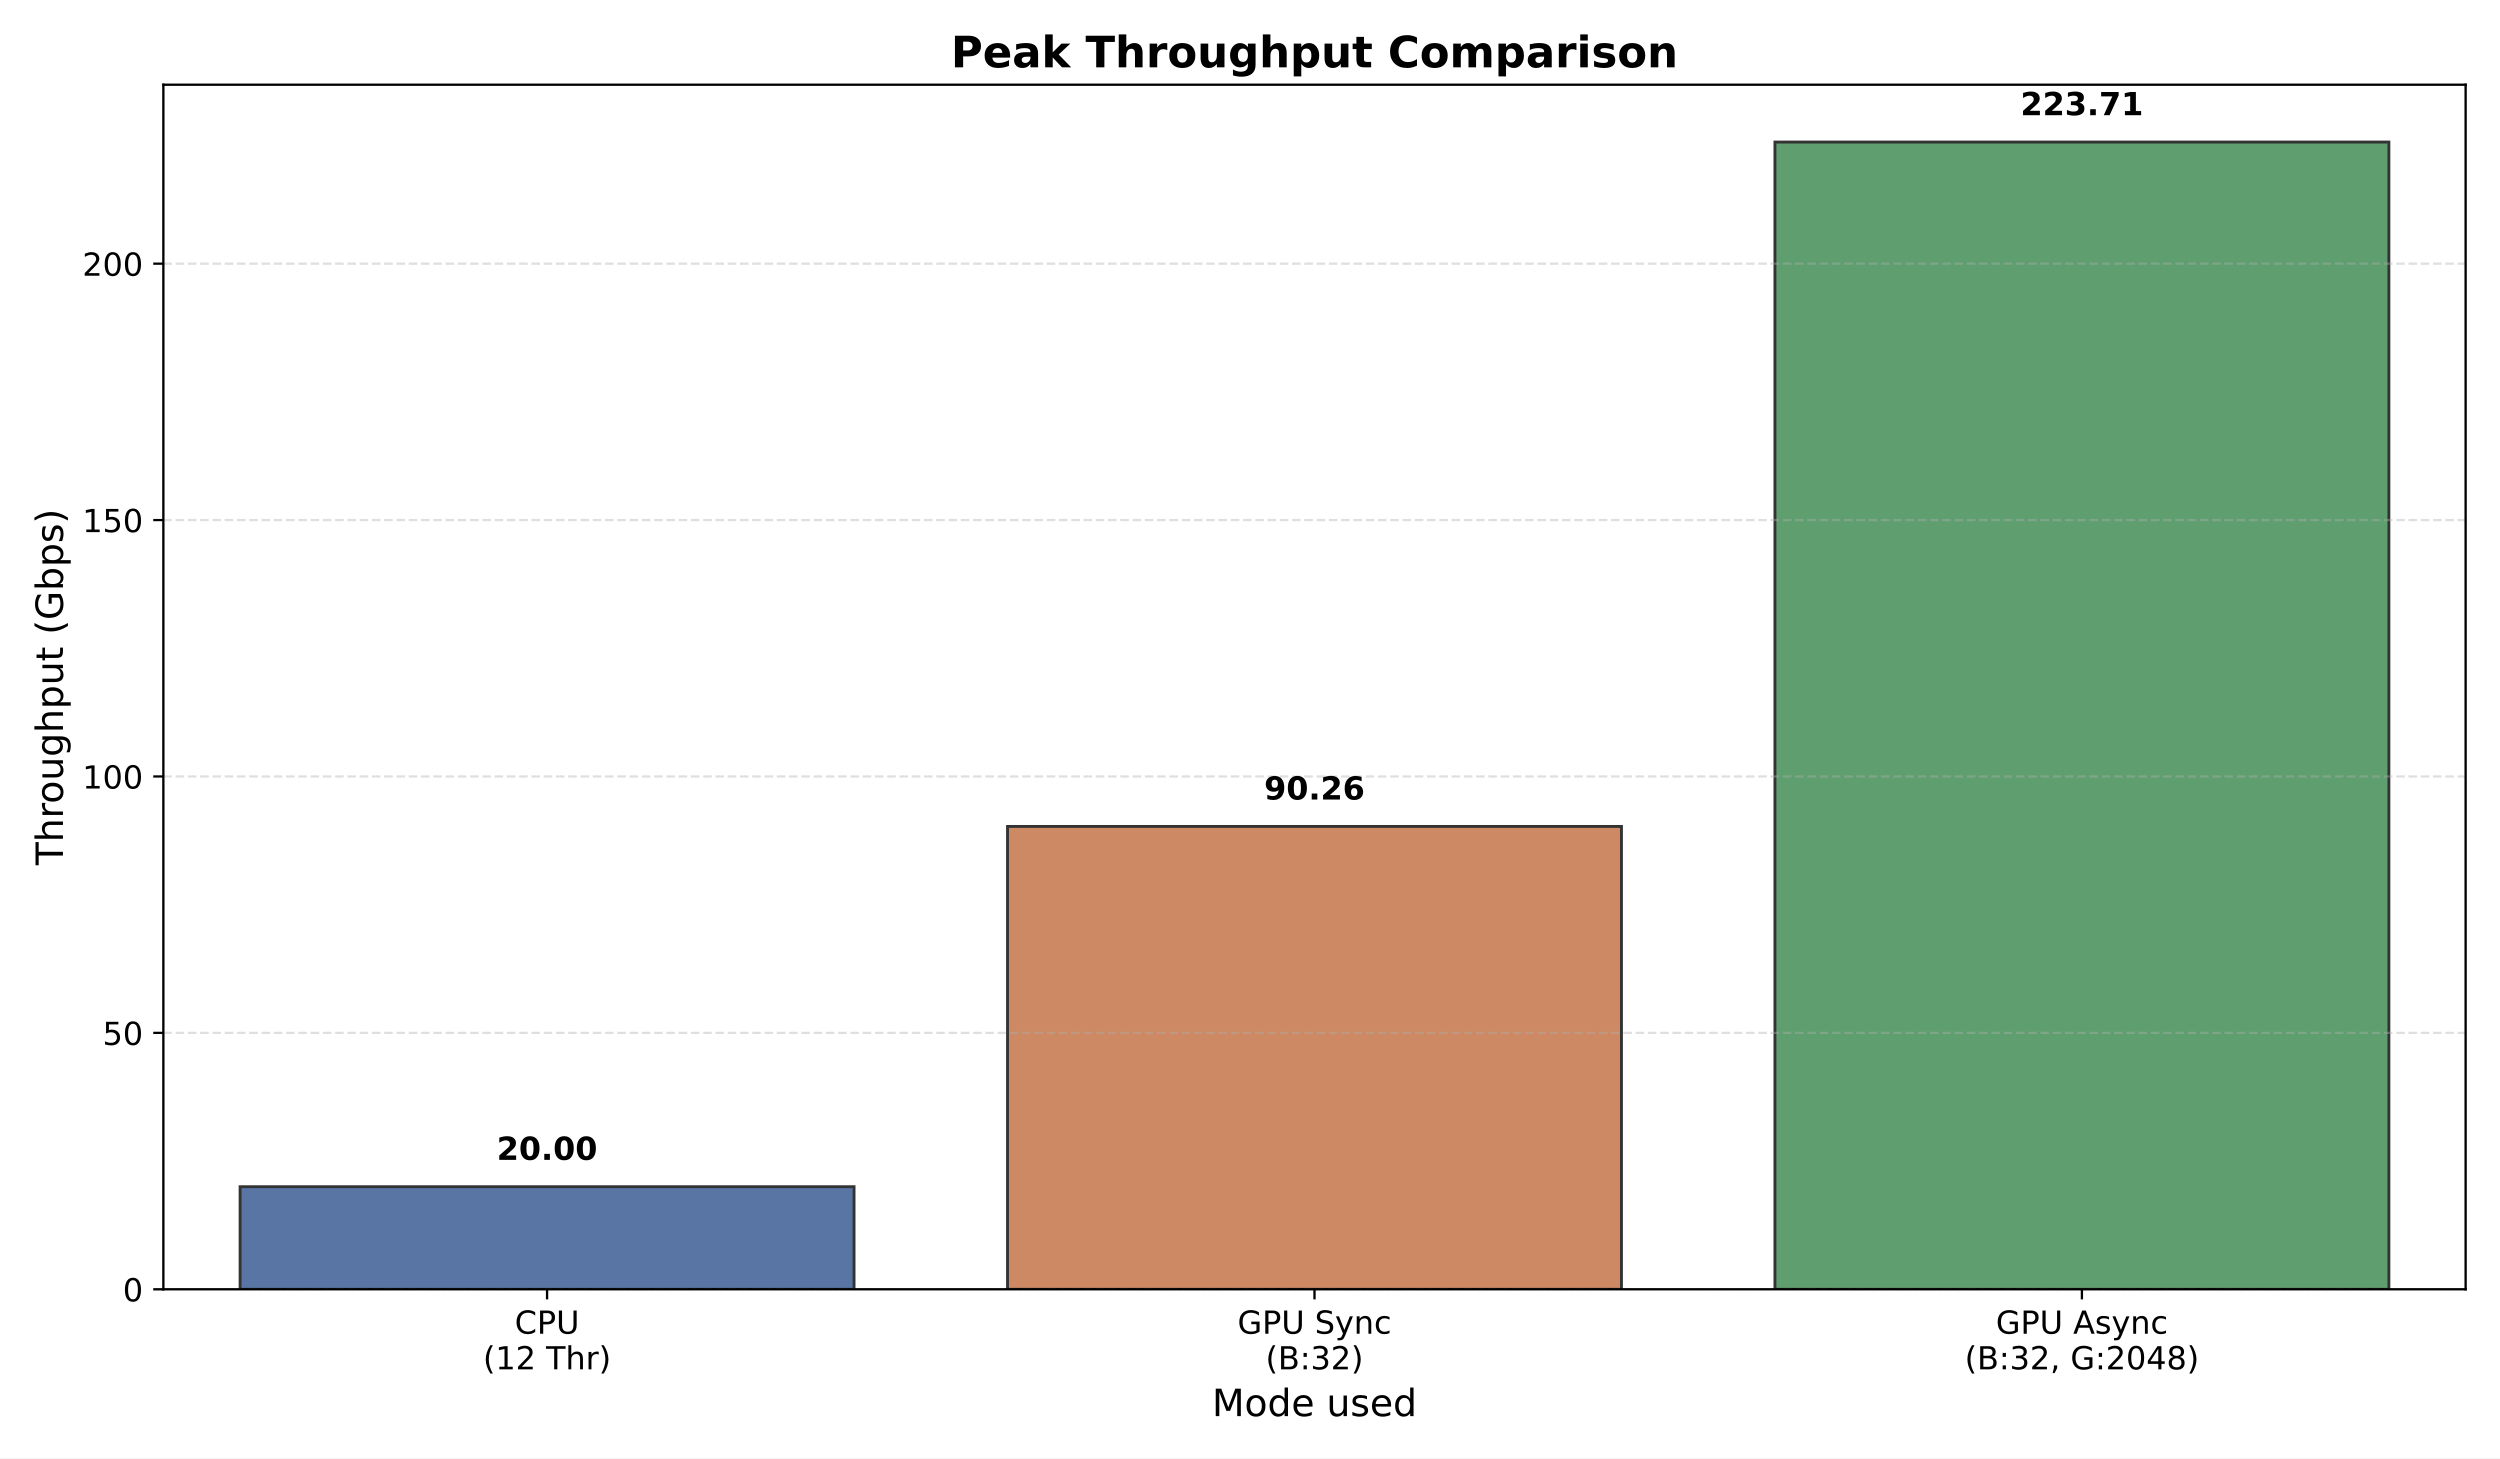
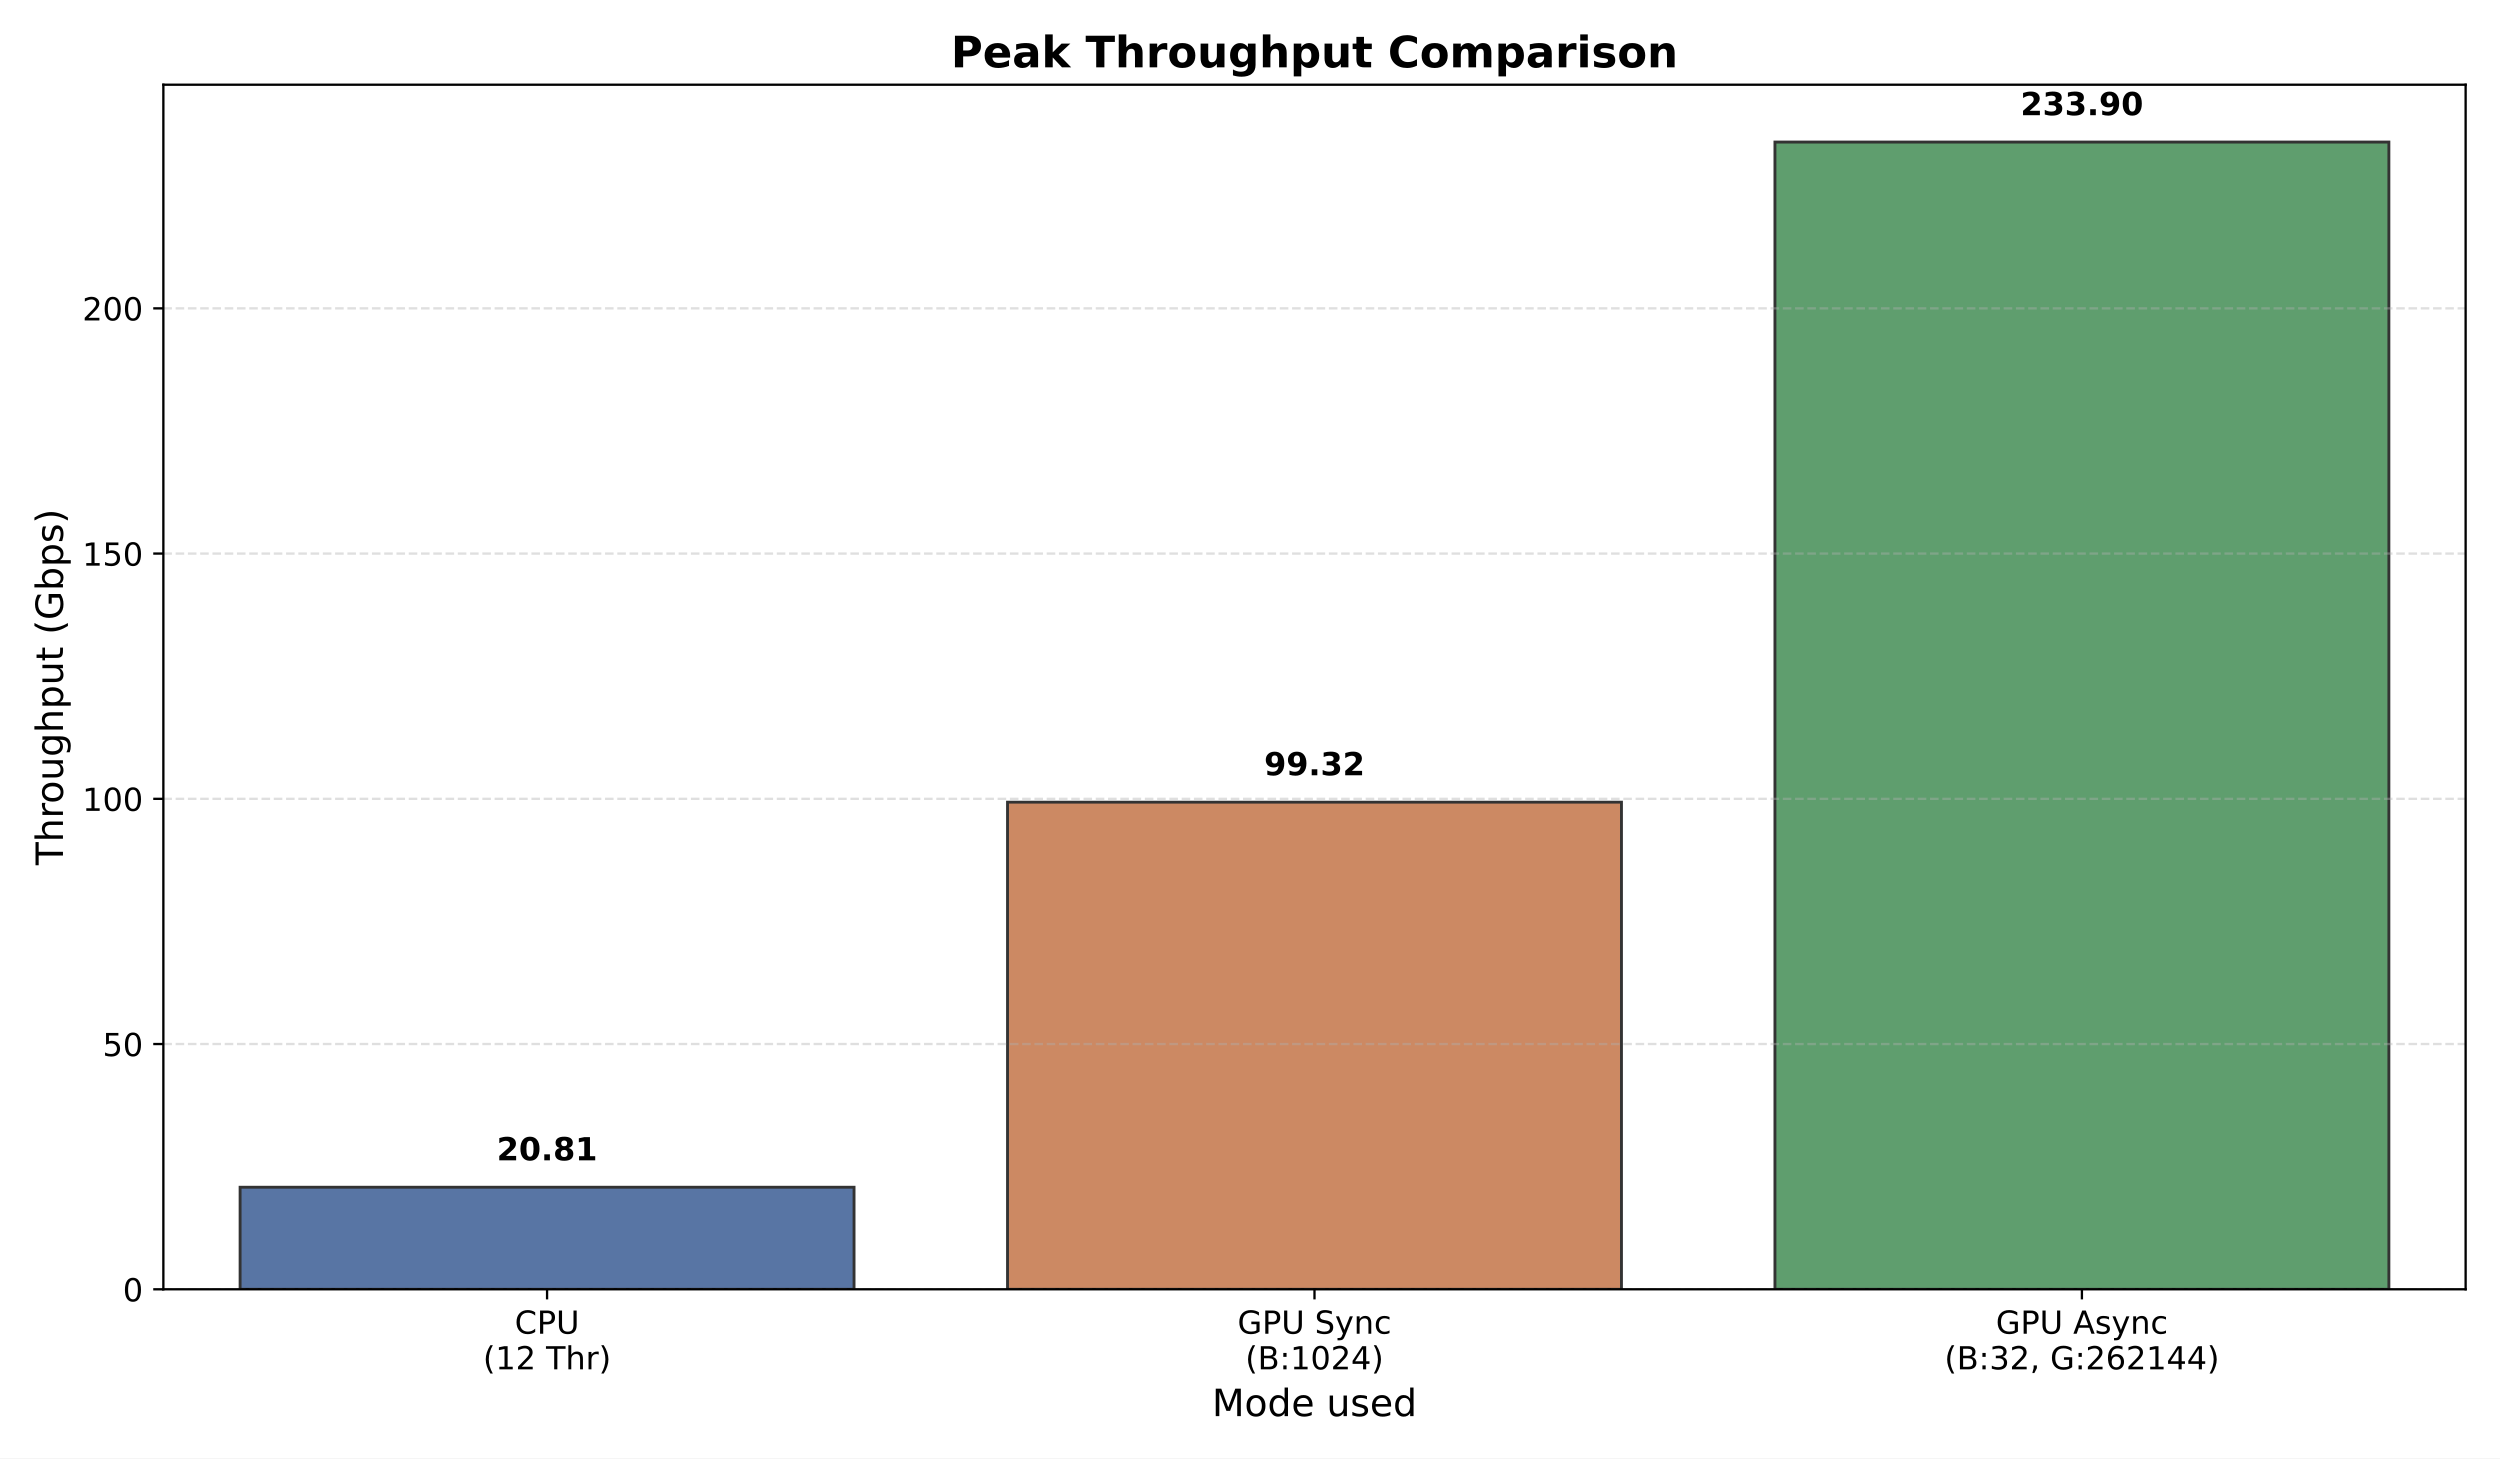
<svg xmlns="http://www.w3.org/2000/svg" xmlns:xlink="http://www.w3.org/1999/xlink" width="864pt" height="504pt" viewBox="0 0 864 504" version="1.1">
  <defs>
    <style type="text/css">*{stroke-linejoin: round; stroke-linecap: butt}</style>
  </defs>
  <g id="figure_1">
    <g id="patch_1">
      <path d="M 0 504  L 864 504  L 864 0  L 0 0  z " style="fill: #ffffff" />
    </g>
    <g id="axes_1">
      <g id="patch_2">
        <path d="M 56.458 445.575  L 852.12 445.575  L 852.12 29.278  L 56.458 29.278  z " style="fill: #ffffff" />
      </g>
      <g id="patch_3">
-         <path d="M 82.98 445.575  L 295.156 445.575  L 295.156 410.13  L 82.98 410.13  z " clip-path="url(#pb007bb7a48)" style="fill: #5875a4; stroke: #333333; stroke-linejoin: miter" />
+         <path d="M 82.98 445.575  L 295.156 445.575  L 295.156 410.301  L 82.98 410.301  z " clip-path="url(#pb2c9d9f0f2)" style="fill: #5875a4; stroke: #333333; stroke-linejoin: miter" />
      </g>
      <g id="patch_4">
-         <path d="M 348.201 445.575  L 560.377 445.575  L 560.377 285.61  L 348.201 285.61  z " clip-path="url(#pb007bb7a48)" style="fill: #cc8963; stroke: #333333; stroke-linejoin: miter" />
+         <path d="M 348.201 445.575  L 560.377 445.575  L 560.377 277.222  L 348.201 277.222  z " clip-path="url(#pb2c9d9f0f2)" style="fill: #cc8963; stroke: #333333; stroke-linejoin: miter" />
      </g>
      <g id="patch_5">
-         <path d="M 613.421 445.575  L 825.598 445.575  L 825.598 49.101  L 613.421 49.101  z " clip-path="url(#pb007bb7a48)" style="fill: #5f9e6e; stroke: #333333; stroke-linejoin: miter" />
+         <path d="M 613.421 445.575  L 825.598 445.575  L 825.598 49.101  L 613.421 49.101  z " clip-path="url(#pb2c9d9f0f2)" style="fill: #5f9e6e; stroke: #333333; stroke-linejoin: miter" />
      </g>
      <g id="matplotlib.axis_1">
        <g id="xtick_1">
          <g id="line2d_1">
            <defs>
-               <path id="mba5cb21f7c" d="M 0 0  L 0 3.5  " style="stroke: #000000; stroke-width: 0.8" />
+               <path id="m288fb2ffc2" d="M 0 0  L 0 3.5  " style="stroke: #000000; stroke-width: 0.8" />
            </defs>
            <g>
-               <use xlink:href="#mba5cb21f7c" x="189.068" y="445.575" style="stroke: #000000; stroke-width: 0.8" />
+               <use xlink:href="#m288fb2ffc2" x="189.068" y="445.575" style="stroke: #000000; stroke-width: 0.8" />
            </g>
          </g>
          <g id="text_1">
            <text style="font-size: 11px; font-family: 'DejaVu Sans', 'Bitstream Vera Sans', 'Computer Modern Sans Serif', 'Lucida Grande', 'Verdana', 'Geneva', 'Lucid', 'Arial', 'Helvetica', 'Avant Garde', sans-serif" transform="translate(177.886 460.9332)">CPU</text>
            <text style="font-size: 11px; font-family: 'DejaVu Sans', 'Bitstream Vera Sans', 'Computer Modern Sans Serif', 'Lucida Grande', 'Verdana', 'Geneva', 'Lucid', 'Arial', 'Helvetica', 'Avant Garde', sans-serif" transform="translate(166.9238 473.2508)">(12 Thr)</text>
          </g>
        </g>
        <g id="xtick_2">
          <g id="line2d_2">
            <g>
-               <use xlink:href="#mba5cb21f7c" x="454.289" y="445.575" style="stroke: #000000; stroke-width: 0.8" />
+               <use xlink:href="#m288fb2ffc2" x="454.289" y="445.575" style="stroke: #000000; stroke-width: 0.8" />
            </g>
          </g>
          <g id="text_2">
            <text style="font-size: 11px; font-family: 'DejaVu Sans', 'Bitstream Vera Sans', 'Computer Modern Sans Serif', 'Lucida Grande', 'Verdana', 'Geneva', 'Lucid', 'Arial', 'Helvetica', 'Avant Garde', sans-serif" transform="translate(427.6809 460.9332)">GPU Sync</text>
-             <text style="font-size: 11px; font-family: 'DejaVu Sans', 'Bitstream Vera Sans', 'Computer Modern Sans Serif', 'Lucida Grande', 'Verdana', 'Geneva', 'Lucid', 'Arial', 'Helvetica', 'Avant Garde', sans-serif" transform="translate(437.3721 473.2508)">(B:32)</text>
+             <text style="font-size: 11px; font-family: 'DejaVu Sans', 'Bitstream Vera Sans', 'Computer Modern Sans Serif', 'Lucida Grande', 'Verdana', 'Geneva', 'Lucid', 'Arial', 'Helvetica', 'Avant Garde', sans-serif" transform="translate(430.3734 473.2508)">(B:1024)</text>
          </g>
        </g>
        <g id="xtick_3">
          <g id="line2d_3">
            <g>
-               <use xlink:href="#mba5cb21f7c" x="719.51" y="445.575" style="stroke: #000000; stroke-width: 0.8" />
+               <use xlink:href="#m288fb2ffc2" x="719.51" y="445.575" style="stroke: #000000; stroke-width: 0.8" />
            </g>
          </g>
          <g id="text_3">
            <text style="font-size: 11px; font-family: 'DejaVu Sans', 'Bitstream Vera Sans', 'Computer Modern Sans Serif', 'Lucida Grande', 'Verdana', 'Geneva', 'Lucid', 'Arial', 'Helvetica', 'Avant Garde', sans-serif" transform="translate(689.7658 460.9332)">GPU Async</text>
-             <text style="font-size: 11px; font-family: 'DejaVu Sans', 'Bitstream Vera Sans', 'Computer Modern Sans Serif', 'Lucida Grande', 'Verdana', 'Geneva', 'Lucid', 'Arial', 'Helvetica', 'Avant Garde', sans-serif" transform="translate(678.9849 473.2508)">(B:32, G:2048)</text>
+             <text style="font-size: 11px; font-family: 'DejaVu Sans', 'Bitstream Vera Sans', 'Computer Modern Sans Serif', 'Lucida Grande', 'Verdana', 'Geneva', 'Lucid', 'Arial', 'Helvetica', 'Avant Garde', sans-serif" transform="translate(671.9862 473.2508)">(B:32, G:262144)</text>
          </g>
        </g>
        <g id="text_4">
          <text style="font-size: 13px; font-family: 'DejaVu Sans', 'Bitstream Vera Sans', 'Computer Modern Sans Serif', 'Lucida Grande', 'Verdana', 'Geneva', 'Lucid', 'Arial', 'Helvetica', 'Avant Garde', sans-serif; text-anchor: middle" x="454.289" y="489.416" transform="rotate(-0 454.2889 489.4164)">Mode used</text>
        </g>
      </g>
      <g id="matplotlib.axis_2">
        <g id="ytick_1">
          <g id="line2d_4">
-             <path d="M 56.458 445.575  L 852.12 445.575  " clip-path="url(#pb007bb7a48)" style="fill: none; stroke-dasharray: 2.96,1.28; stroke-dashoffset: 0; stroke: #b0b0b0; stroke-opacity: 0.4; stroke-width: 0.8" />
+             <path d="M 56.458 445.575  L 852.12 445.575  " clip-path="url(#pb2c9d9f0f2)" style="fill: none; stroke-dasharray: 2.96,1.28; stroke-dashoffset: 0; stroke: #b0b0b0; stroke-opacity: 0.4; stroke-width: 0.8" />
          </g>
          <g id="line2d_5">
            <defs>
-               <path id="m5984e1e86e" d="M 0 0  L -3.5 0  " style="stroke: #000000; stroke-width: 0.8" />
+               <path id="mcafe707922" d="M 0 0  L -3.5 0  " style="stroke: #000000; stroke-width: 0.8" />
            </defs>
            <g>
-               <use xlink:href="#m5984e1e86e" x="56.458" y="445.575" style="stroke: #000000; stroke-width: 0.8" />
+               <use xlink:href="#mcafe707922" x="56.458" y="445.575" style="stroke: #000000; stroke-width: 0.8" />
            </g>
          </g>
          <g id="text_5">
            <text style="font-size: 11px; font-family: 'DejaVu Sans', 'Bitstream Vera Sans', 'Computer Modern Sans Serif', 'Lucida Grande', 'Verdana', 'Geneva', 'Lucid', 'Arial', 'Helvetica', 'Avant Garde', sans-serif; text-anchor: end" x="49.458" y="449.754" transform="rotate(-0 49.45781 449.754)">0</text>
          </g>
        </g>
        <g id="ytick_2">
          <g id="line2d_6">
-             <path d="M 56.458 356.962  L 852.12 356.962  " clip-path="url(#pb007bb7a48)" style="fill: none; stroke-dasharray: 2.96,1.28; stroke-dashoffset: 0; stroke: #b0b0b0; stroke-opacity: 0.4; stroke-width: 0.8" />
+             <path d="M 56.458 360.822  L 852.12 360.822  " clip-path="url(#pb2c9d9f0f2)" style="fill: none; stroke-dasharray: 2.96,1.28; stroke-dashoffset: 0; stroke: #b0b0b0; stroke-opacity: 0.4; stroke-width: 0.8" />
          </g>
          <g id="line2d_7">
            <g>
-               <use xlink:href="#m5984e1e86e" x="56.458" y="356.962" style="stroke: #000000; stroke-width: 0.8" />
+               <use xlink:href="#mcafe707922" x="56.458" y="360.822" style="stroke: #000000; stroke-width: 0.8" />
            </g>
          </g>
          <g id="text_6">
-             <text style="font-size: 11px; font-family: 'DejaVu Sans', 'Bitstream Vera Sans', 'Computer Modern Sans Serif', 'Lucida Grande', 'Verdana', 'Geneva', 'Lucid', 'Arial', 'Helvetica', 'Avant Garde', sans-serif; text-anchor: end" x="49.458" y="361.141" transform="rotate(-0 49.45781 361.1408)">50</text>
+             <text style="font-size: 11px; font-family: 'DejaVu Sans', 'Bitstream Vera Sans', 'Computer Modern Sans Serif', 'Lucida Grande', 'Verdana', 'Geneva', 'Lucid', 'Arial', 'Helvetica', 'Avant Garde', sans-serif; text-anchor: end" x="49.458" y="365.001" transform="rotate(-0 49.45781 365.0013)">50</text>
          </g>
        </g>
        <g id="ytick_3">
          <g id="line2d_8">
-             <path d="M 56.458 268.348  L 852.12 268.348  " clip-path="url(#pb007bb7a48)" style="fill: none; stroke-dasharray: 2.96,1.28; stroke-dashoffset: 0; stroke: #b0b0b0; stroke-opacity: 0.4; stroke-width: 0.8" />
+             <path d="M 56.458 276.069  L 852.12 276.069  " clip-path="url(#pb2c9d9f0f2)" style="fill: none; stroke-dasharray: 2.96,1.28; stroke-dashoffset: 0; stroke: #b0b0b0; stroke-opacity: 0.4; stroke-width: 0.8" />
          </g>
          <g id="line2d_9">
            <g>
-               <use xlink:href="#m5984e1e86e" x="56.458" y="268.348" style="stroke: #000000; stroke-width: 0.8" />
+               <use xlink:href="#mcafe707922" x="56.458" y="276.069" style="stroke: #000000; stroke-width: 0.8" />
            </g>
          </g>
          <g id="text_7">
-             <text style="font-size: 11px; font-family: 'DejaVu Sans', 'Bitstream Vera Sans', 'Computer Modern Sans Serif', 'Lucida Grande', 'Verdana', 'Geneva', 'Lucid', 'Arial', 'Helvetica', 'Avant Garde', sans-serif; text-anchor: end" x="49.458" y="272.527" transform="rotate(-0 49.45781 272.5275)">100</text>
+             <text style="font-size: 11px; font-family: 'DejaVu Sans', 'Bitstream Vera Sans', 'Computer Modern Sans Serif', 'Lucida Grande', 'Verdana', 'Geneva', 'Lucid', 'Arial', 'Helvetica', 'Avant Garde', sans-serif; text-anchor: end" x="49.458" y="280.248" transform="rotate(-0 49.45781 280.2485)">100</text>
          </g>
        </g>
        <g id="ytick_4">
          <g id="line2d_10">
-             <path d="M 56.458 179.735  L 852.12 179.735  " clip-path="url(#pb007bb7a48)" style="fill: none; stroke-dasharray: 2.96,1.28; stroke-dashoffset: 0; stroke: #b0b0b0; stroke-opacity: 0.4; stroke-width: 0.8" />
+             <path d="M 56.458 191.317  L 852.12 191.317  " clip-path="url(#pb2c9d9f0f2)" style="fill: none; stroke-dasharray: 2.96,1.28; stroke-dashoffset: 0; stroke: #b0b0b0; stroke-opacity: 0.4; stroke-width: 0.8" />
          </g>
          <g id="line2d_11">
            <g>
-               <use xlink:href="#m5984e1e86e" x="56.458" y="179.735" style="stroke: #000000; stroke-width: 0.8" />
+               <use xlink:href="#mcafe707922" x="56.458" y="191.317" style="stroke: #000000; stroke-width: 0.8" />
            </g>
          </g>
          <g id="text_8">
-             <text style="font-size: 11px; font-family: 'DejaVu Sans', 'Bitstream Vera Sans', 'Computer Modern Sans Serif', 'Lucida Grande', 'Verdana', 'Geneva', 'Lucid', 'Arial', 'Helvetica', 'Avant Garde', sans-serif; text-anchor: end" x="49.458" y="183.914" transform="rotate(-0 49.45781 183.9142)">150</text>
+             <text style="font-size: 11px; font-family: 'DejaVu Sans', 'Bitstream Vera Sans', 'Computer Modern Sans Serif', 'Lucida Grande', 'Verdana', 'Geneva', 'Lucid', 'Arial', 'Helvetica', 'Avant Garde', sans-serif; text-anchor: end" x="49.458" y="195.496" transform="rotate(-0 49.45781 195.4957)">150</text>
          </g>
        </g>
        <g id="ytick_5">
          <g id="line2d_12">
-             <path d="M 56.458 91.122  L 852.12 91.122  " clip-path="url(#pb007bb7a48)" style="fill: none; stroke-dasharray: 2.96,1.28; stroke-dashoffset: 0; stroke: #b0b0b0; stroke-opacity: 0.4; stroke-width: 0.8" />
+             <path d="M 56.458 106.564  L 852.12 106.564  " clip-path="url(#pb2c9d9f0f2)" style="fill: none; stroke-dasharray: 2.96,1.28; stroke-dashoffset: 0; stroke: #b0b0b0; stroke-opacity: 0.4; stroke-width: 0.8" />
          </g>
          <g id="line2d_13">
            <g>
-               <use xlink:href="#m5984e1e86e" x="56.458" y="91.122" style="stroke: #000000; stroke-width: 0.8" />
+               <use xlink:href="#mcafe707922" x="56.458" y="106.564" style="stroke: #000000; stroke-width: 0.8" />
            </g>
          </g>
          <g id="text_9">
-             <text style="font-size: 11px; font-family: 'DejaVu Sans', 'Bitstream Vera Sans', 'Computer Modern Sans Serif', 'Lucida Grande', 'Verdana', 'Geneva', 'Lucid', 'Arial', 'Helvetica', 'Avant Garde', sans-serif; text-anchor: end" x="49.458" y="95.301" transform="rotate(-0 49.45781 95.3009)">200</text>
+             <text style="font-size: 11px; font-family: 'DejaVu Sans', 'Bitstream Vera Sans', 'Computer Modern Sans Serif', 'Lucida Grande', 'Verdana', 'Geneva', 'Lucid', 'Arial', 'Helvetica', 'Avant Garde', sans-serif; text-anchor: end" x="49.458" y="110.743" transform="rotate(-0 49.45781 110.7429)">200</text>
          </g>
        </g>
        <g id="text_10">
          <text style="font-size: 13px; font-family: 'DejaVu Sans', 'Bitstream Vera Sans', 'Computer Modern Sans Serif', 'Lucida Grande', 'Verdana', 'Geneva', 'Lucid', 'Arial', 'Helvetica', 'Avant Garde', sans-serif; text-anchor: middle" x="21.758" y="237.426" transform="rotate(-90 21.75797 237.4263)">Throughput (Gbps)</text>
        </g>
      </g>
      <g id="line2d_14">
-         <path clip-path="url(#pb007bb7a48)" style="fill: none; stroke: #424242; stroke-width: 2.25; stroke-linecap: square" />
+         <path clip-path="url(#pb2c9d9f0f2)" style="fill: none; stroke: #424242; stroke-width: 2.25; stroke-linecap: square" />
      </g>
      <g id="line2d_15">
-         <path clip-path="url(#pb007bb7a48)" style="fill: none; stroke: #424242; stroke-width: 2.25; stroke-linecap: square" />
+         <path clip-path="url(#pb2c9d9f0f2)" style="fill: none; stroke: #424242; stroke-width: 2.25; stroke-linecap: square" />
      </g>
      <g id="line2d_16">
-         <path clip-path="url(#pb007bb7a48)" style="fill: none; stroke: #424242; stroke-width: 2.25; stroke-linecap: square" />
+         <path clip-path="url(#pb2c9d9f0f2)" style="fill: none; stroke: #424242; stroke-width: 2.25; stroke-linecap: square" />
      </g>
      <g id="patch_6">
        <path d="M 56.458 445.575  L 56.458 29.278  " style="fill: none; stroke: #000000; stroke-width: 0.8; stroke-linejoin: miter; stroke-linecap: square" />
      </g>
      <g id="patch_7">
        <path d="M 852.12 445.575  L 852.12 29.278  " style="fill: none; stroke: #000000; stroke-width: 0.8; stroke-linejoin: miter; stroke-linecap: square" />
      </g>
      <g id="patch_8">
        <path d="M 56.458 445.575  L 852.12 445.575  " style="fill: none; stroke: #000000; stroke-width: 0.8; stroke-linejoin: miter; stroke-linecap: square" />
      </g>
      <g id="patch_9">
        <path d="M 56.458 29.278  L 852.12 29.278  " style="fill: none; stroke: #000000; stroke-width: 0.8; stroke-linejoin: miter; stroke-linecap: square" />
      </g>
      <g id="text_11">
-         <text style="font-weight: 700; font-size: 11px; font-family: 'DejaVu Sans', 'Bitstream Vera Sans', 'Computer Modern Sans Serif', 'Lucida Grande', 'Verdana', 'Geneva', 'Lucid', 'Arial', 'Helvetica', 'Avant Garde', sans-serif; text-anchor: middle" x="189.068" y="400.842" transform="rotate(-0 189.0682 400.8419)">20.00</text>
+         <text style="font-weight: 700; font-size: 11px; font-family: 'DejaVu Sans', 'Bitstream Vera Sans', 'Computer Modern Sans Serif', 'Lucida Grande', 'Verdana', 'Geneva', 'Lucid', 'Arial', 'Helvetica', 'Avant Garde', sans-serif; text-anchor: middle" x="189.068" y="401.013" transform="rotate(-0 189.0682 401.0131)">20.81</text>
      </g>
      <g id="text_12">
-         <text style="font-weight: 700; font-size: 11px; font-family: 'DejaVu Sans', 'Bitstream Vera Sans', 'Computer Modern Sans Serif', 'Lucida Grande', 'Verdana', 'Geneva', 'Lucid', 'Arial', 'Helvetica', 'Avant Garde', sans-serif; text-anchor: middle" x="454.289" y="276.323" transform="rotate(-0 454.2889 276.3225)">90.26</text>
+         <text style="font-weight: 700; font-size: 11px; font-family: 'DejaVu Sans', 'Bitstream Vera Sans', 'Computer Modern Sans Serif', 'Lucida Grande', 'Verdana', 'Geneva', 'Lucid', 'Arial', 'Helvetica', 'Avant Garde', sans-serif; text-anchor: middle" x="454.289" y="267.934" transform="rotate(-0 454.2889 267.9343)">99.32</text>
      </g>
      <g id="text_13">
-         <text style="font-weight: 700; font-size: 11px; font-family: 'DejaVu Sans', 'Bitstream Vera Sans', 'Computer Modern Sans Serif', 'Lucida Grande', 'Verdana', 'Geneva', 'Lucid', 'Arial', 'Helvetica', 'Avant Garde', sans-serif; text-anchor: middle" x="719.51" y="39.814" transform="rotate(-0 719.5096 39.81368)">223.71</text>
+         <text style="font-weight: 700; font-size: 11px; font-family: 'DejaVu Sans', 'Bitstream Vera Sans', 'Computer Modern Sans Serif', 'Lucida Grande', 'Verdana', 'Geneva', 'Lucid', 'Arial', 'Helvetica', 'Avant Garde', sans-serif; text-anchor: middle" x="719.51" y="39.814" transform="rotate(-0 719.5096 39.81368)">233.90</text>
      </g>
      <g id="text_14">
        <text style="font-weight: 700; font-size: 15px; font-family: 'DejaVu Sans', 'Bitstream Vera Sans', 'Computer Modern Sans Serif', 'Lucida Grande', 'Verdana', 'Geneva', 'Lucid', 'Arial', 'Helvetica', 'Avant Garde', sans-serif; text-anchor: middle" x="454.289" y="23.278" transform="rotate(-0 454.2889 23.27766)">Peak Throughput Comparison</text>
      </g>
    </g>
  </g>
  <defs>
-     <clipPath id="pb007bb7a48">
+     <clipPath id="pb2c9d9f0f2">
      <rect x="56.458" y="29.278" width="795.662" height="416.297" />
    </clipPath>
  </defs>
</svg>
